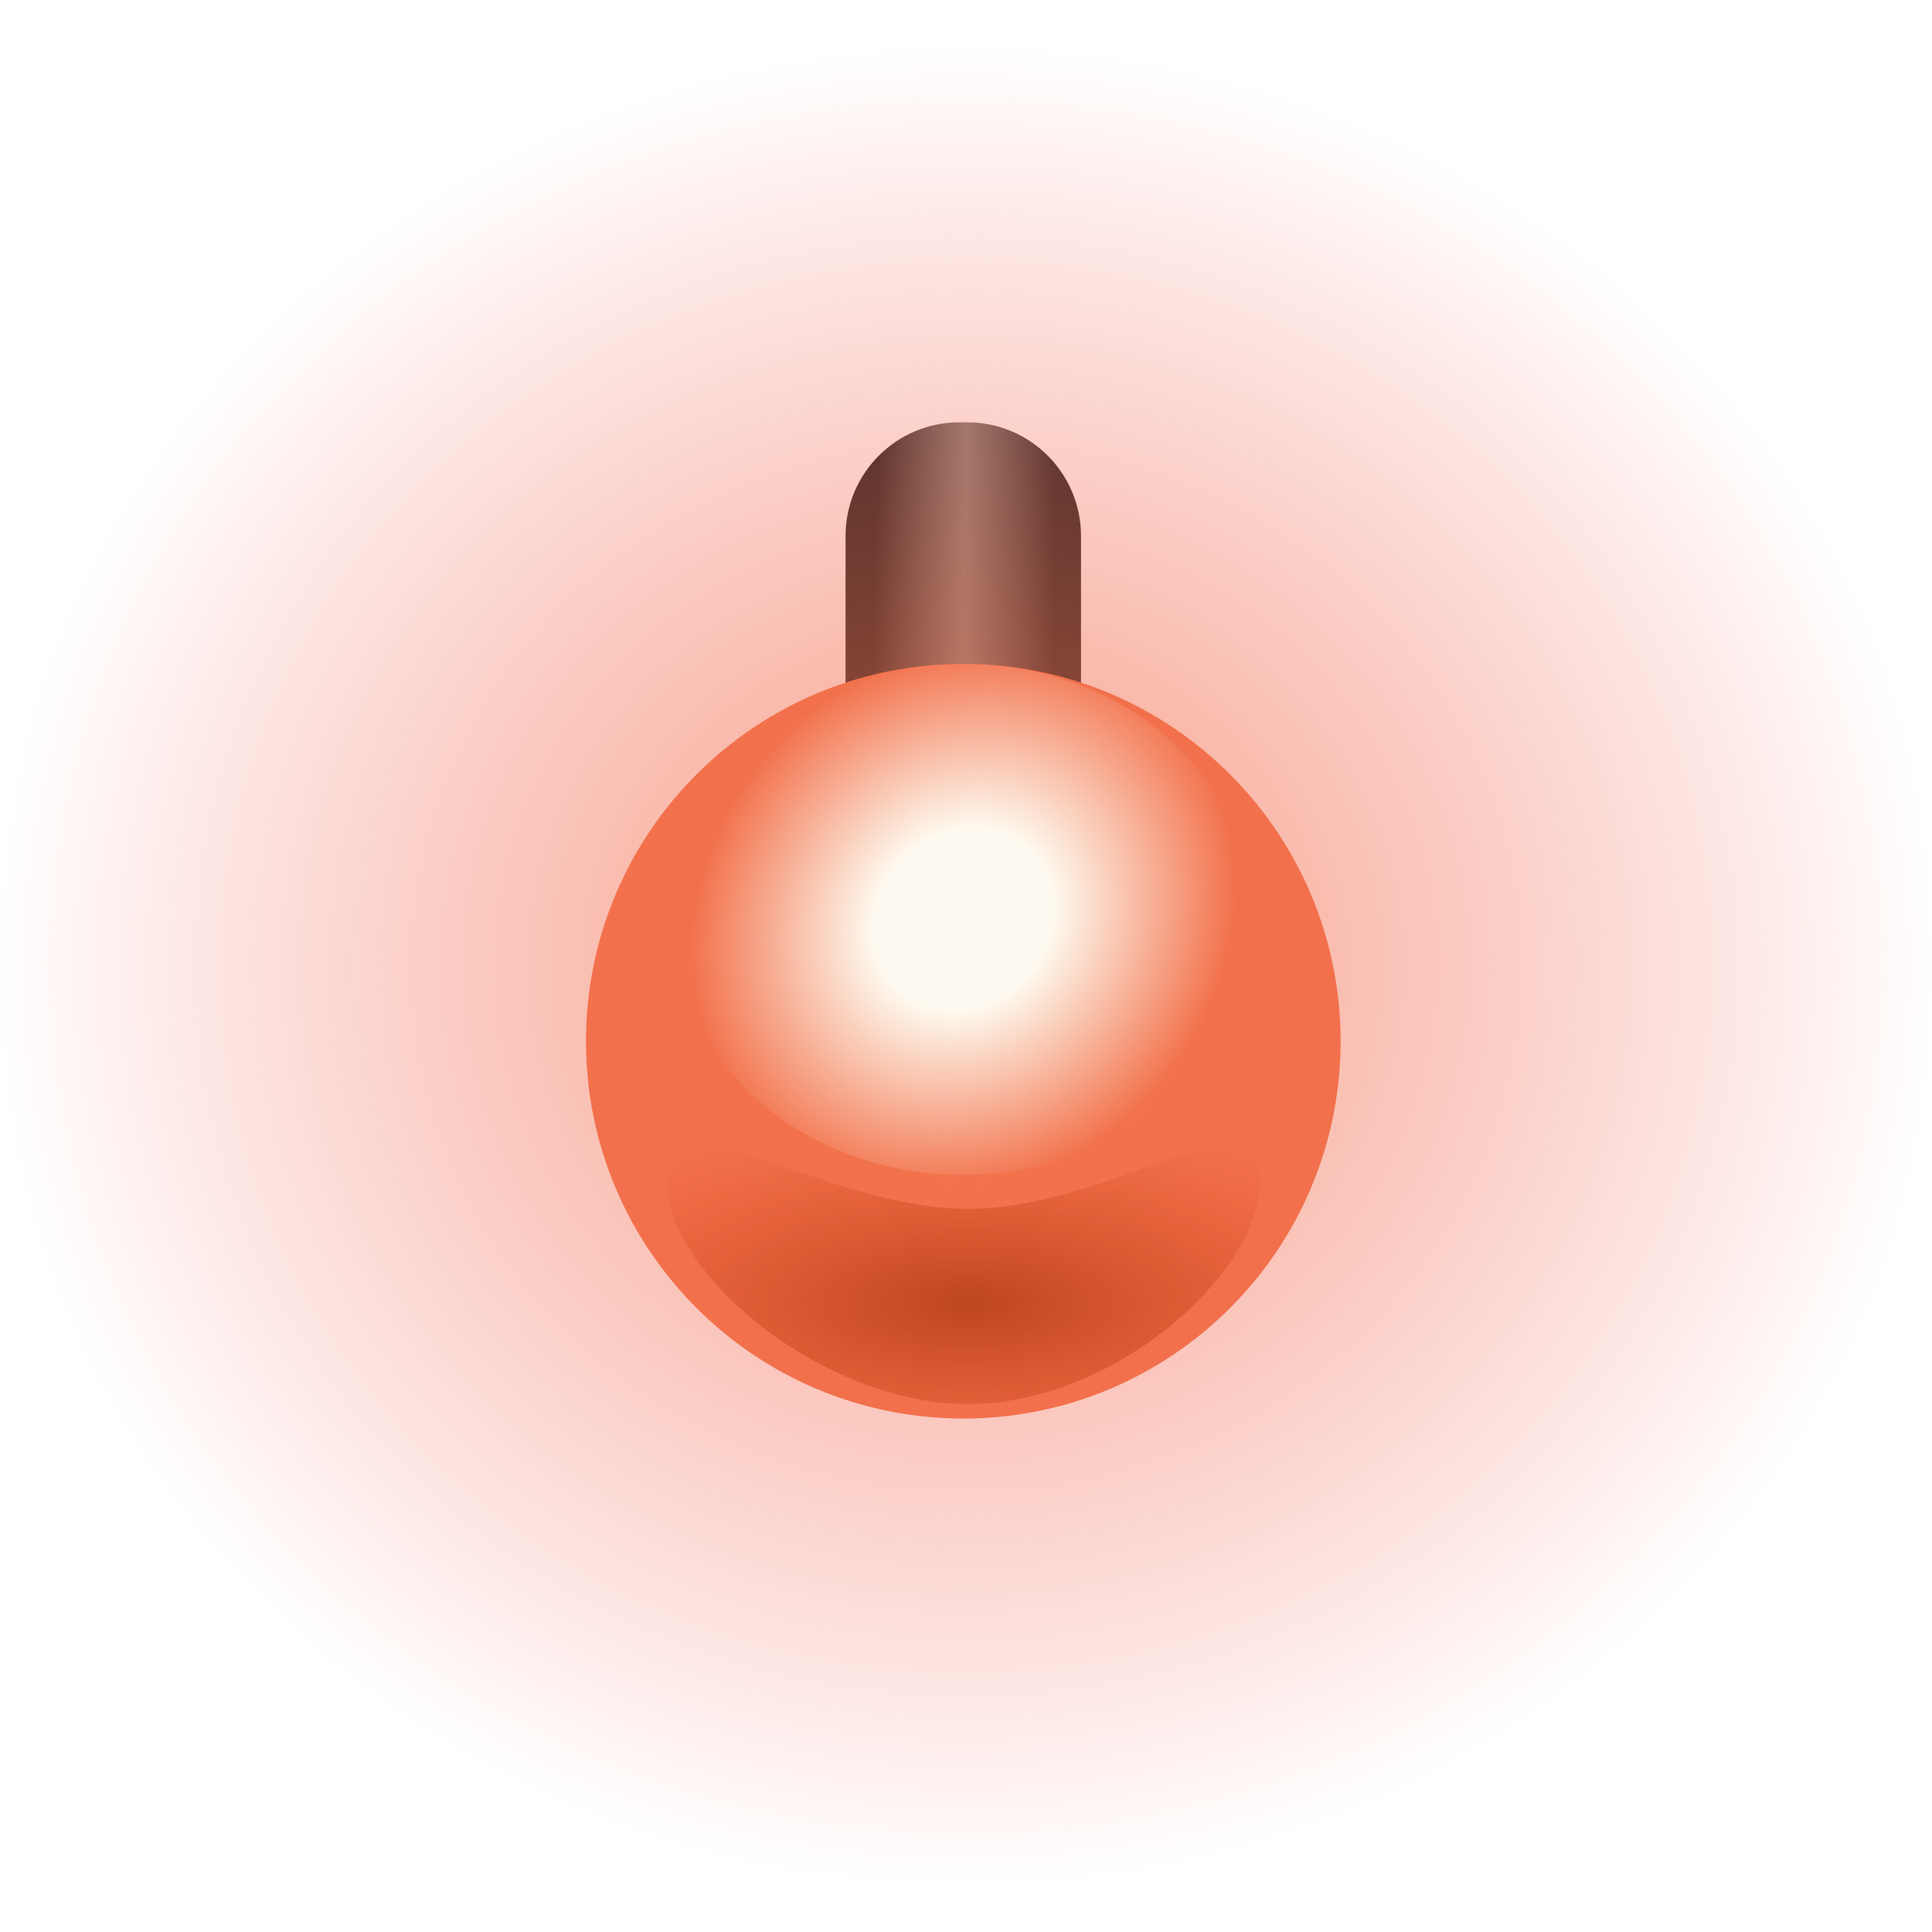
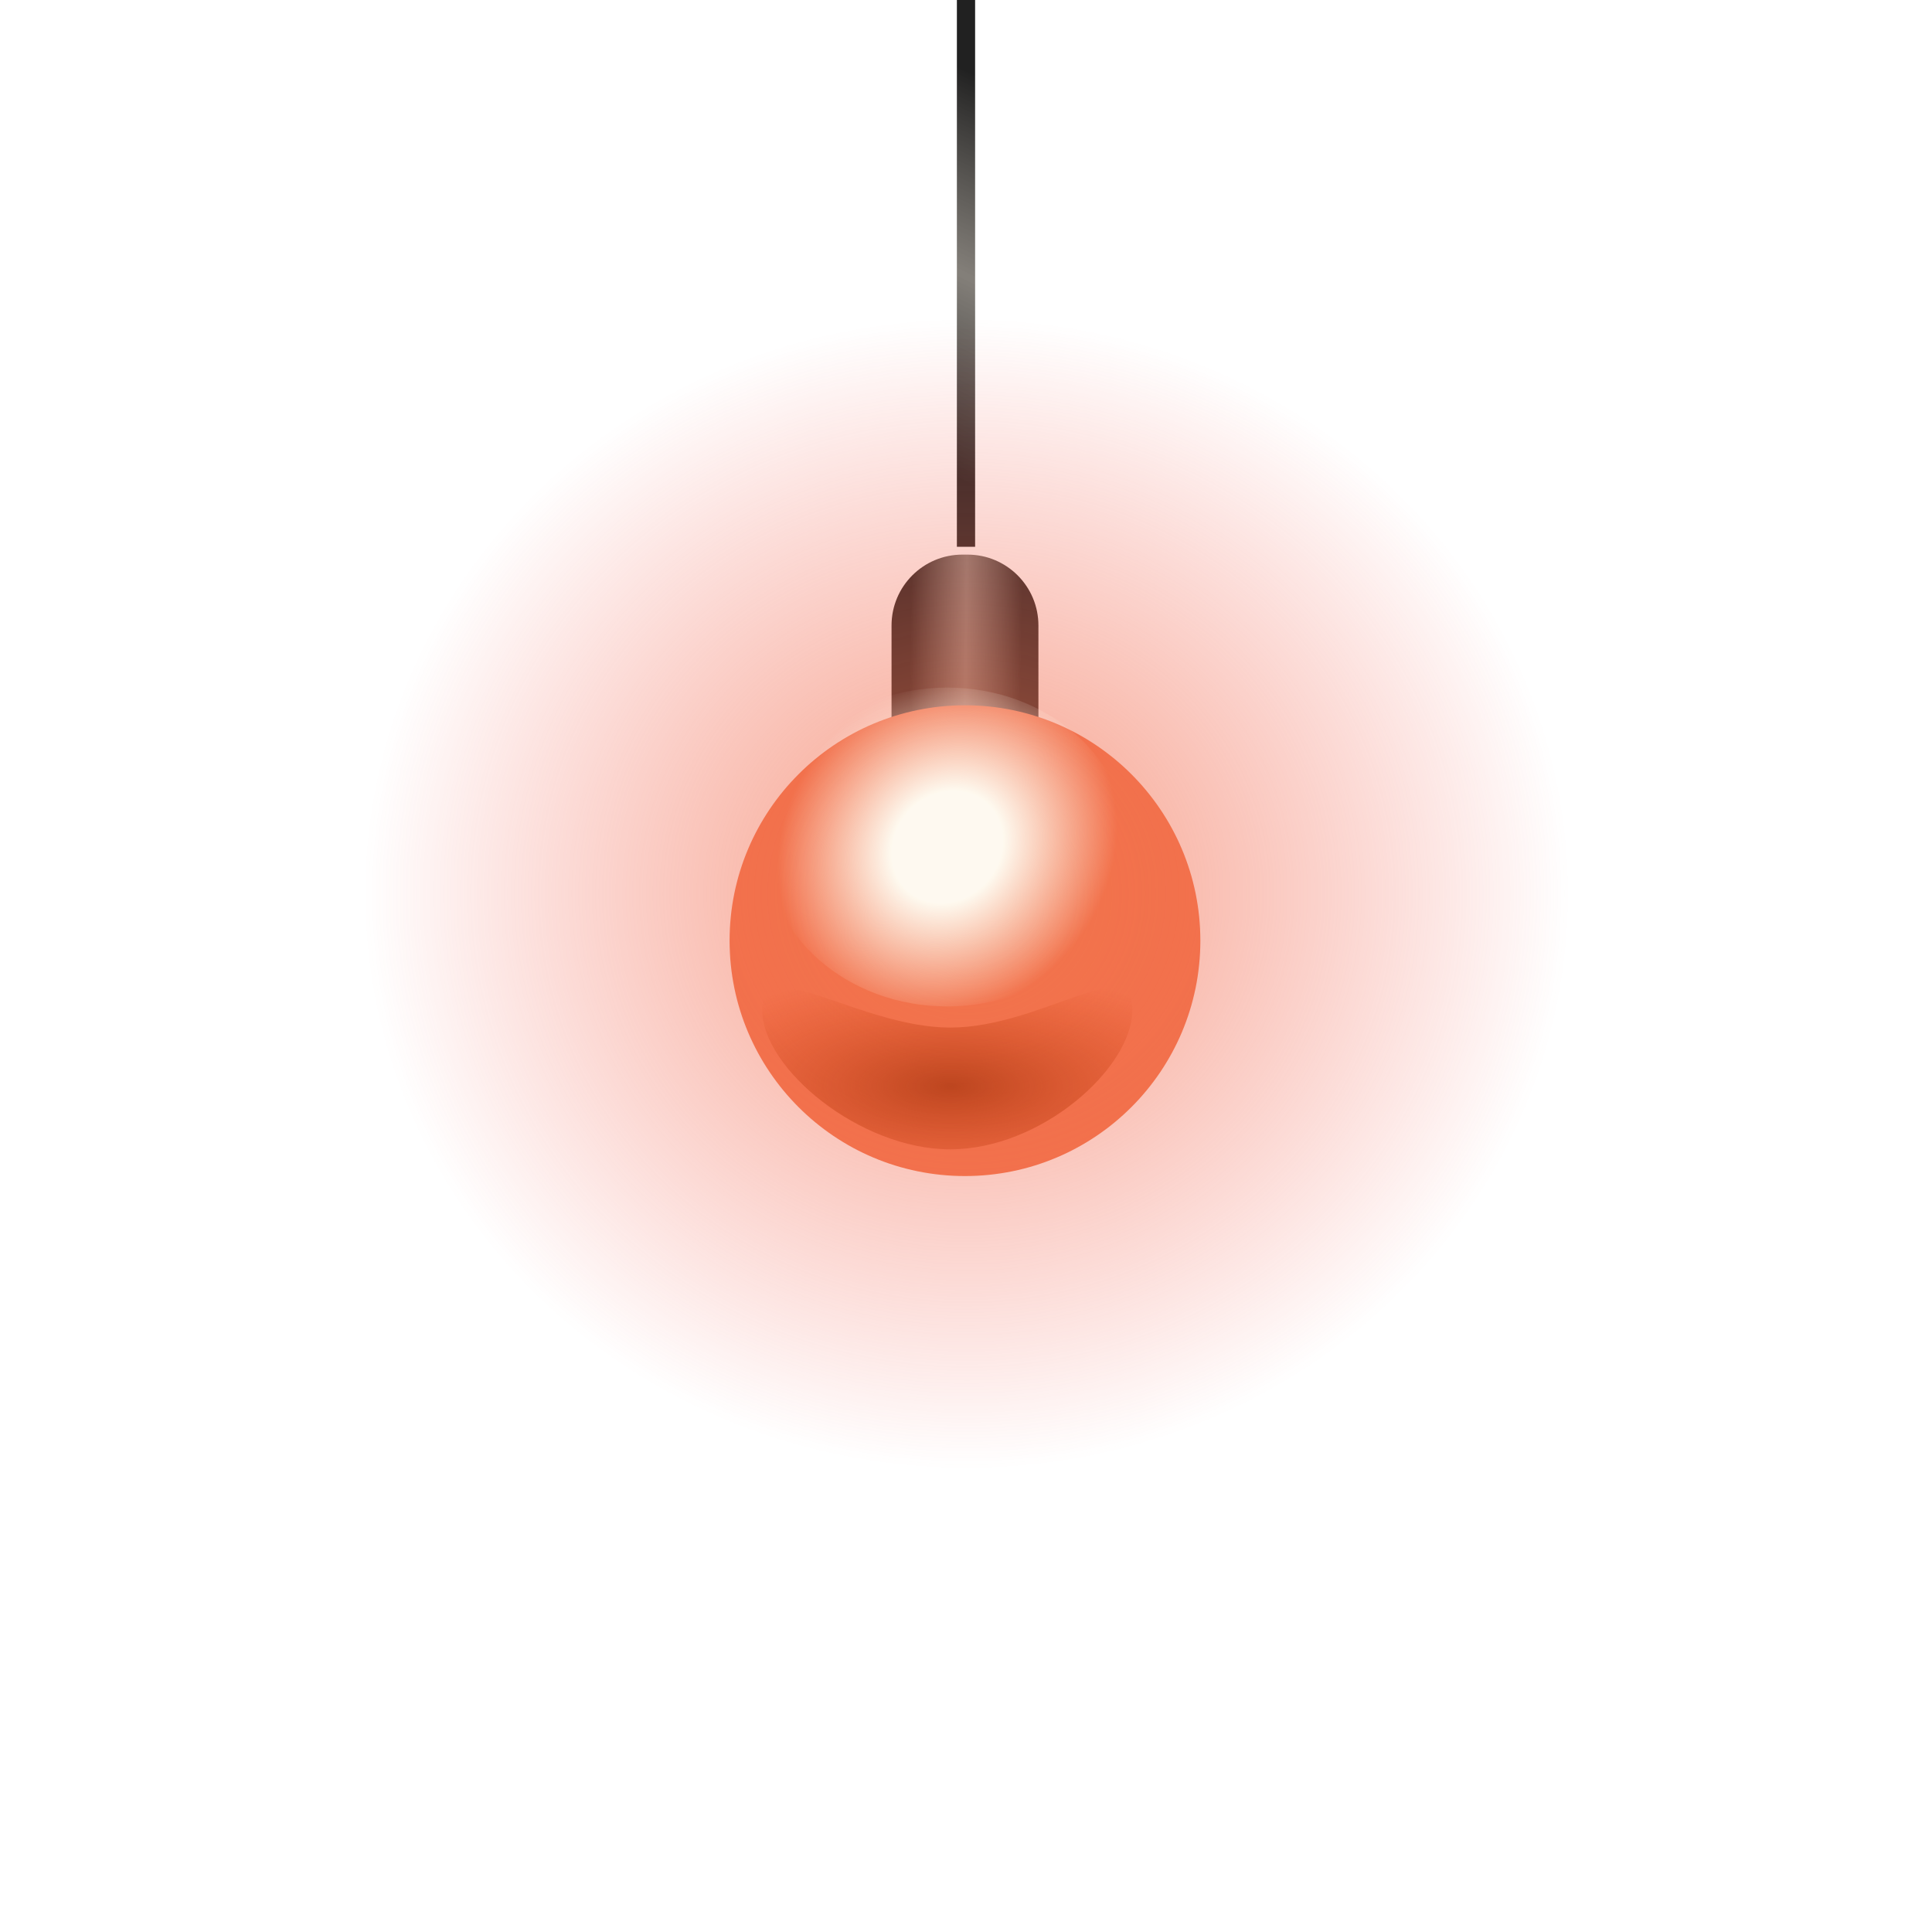
- <svg xmlns="http://www.w3.org/2000/svg" width="68" height="68" viewBox="0 0 68 68" fill="none">
-   <path d="M29.761 18.865C29.761 16.656 31.552 14.865 33.761 14.865H34.048C36.257 14.865 38.048 16.656 38.048 18.865V26.451H29.761V18.865Z" fill="url(#paint0_linear_1_143)" />
-   <circle cx="33.905" cy="36.647" r="13.28" fill="#F2764C" />
-   <circle cx="34" cy="34" r="34" fill="url(#paint1_radial_1_143)" />
-   <ellipse cx="33.905" cy="32.361" rx="10.244" ry="8.995" fill="url(#paint2_radial_1_143)" />
-   <path d="M44.349 41.547C44.349 44.847 39.188 49.419 34.075 49.419C28.961 49.419 23.46 44.847 23.46 41.547C23.46 38.246 28.961 42.548 34.075 42.548C39.188 42.548 44.349 38.246 44.349 41.547Z" fill="url(#paint3_radial_1_143)" />
+ <svg xmlns="http://www.w3.org/2000/svg" width="109" height="109" viewBox="0 0 109 109" fill="none">
+   <path fill-rule="evenodd" clip-rule="evenodd" d="M53.986 30.849L53.986 4.49485e-08L55.014 0L55.014 30.849L53.986 30.849Z" fill="url(#paint0_linear_1_2528)" />
+   <path d="M50.299 35.289C50.299 33.08 52.09 31.29 54.299 31.29H54.586C56.795 31.29 58.586 33.08 58.586 35.289V42.876H50.299V35.289Z" fill="url(#paint1_linear_1_2528)" />
+   <circle cx="54.442" cy="53.071" r="13.28" fill="#F2764C" />
+   <circle cx="54.538" cy="50.425" r="34" fill="url(#paint2_radial_1_2528)" />
+   <ellipse cx="53.442" cy="47.786" rx="10.244" ry="8.995" fill="url(#paint3_radial_1_2528)" />
+   <path d="M63.887 56.971C63.887 60.272 58.726 64.844 53.612 64.844C48.499 64.844 42.998 60.272 42.998 56.971C42.998 53.671 48.499 57.973 53.612 57.973C58.726 57.973 63.887 53.671 63.887 56.971Z" fill="url(#paint4_radial_1_2528)" />
  <defs>
-     <linearGradient id="paint0_linear_1_143" x1="38.048" y1="19.239" x2="29.761" y2="19.145" gradientUnits="userSpaceOnUse">
+     <linearGradient id="paint0_linear_1_2528" x1="54.626" y1="30.849" x2="66.607" y2="5.704" gradientUnits="userSpaceOnUse">
      <stop offset="0.115" stop-color="#242424" />
      <stop offset="0.493" stop-color="#6E6962" stop-opacity="0.85" />
      <stop offset="0.87" stop-color="#212121" />
    </linearGradient>
-     <radialGradient id="paint1_radial_1_143" cx="0" cy="0" r="1" gradientUnits="userSpaceOnUse" gradientTransform="translate(34 34) rotate(90) scale(32.6052 34)">
+     <linearGradient id="paint1_linear_1_2528" x1="58.586" y1="35.664" x2="50.299" y2="35.57" gradientUnits="userSpaceOnUse">
+       <stop offset="0.115" stop-color="#242424" />
+       <stop offset="0.493" stop-color="#6E6962" stop-opacity="0.85" />
+       <stop offset="0.87" stop-color="#212121" />
+     </linearGradient>
+     <radialGradient id="paint2_radial_1_2528" cx="0" cy="0" r="1" gradientUnits="userSpaceOnUse" gradientTransform="translate(54.5378 50.4245) rotate(90) scale(32.6052 34)">
      <stop stop-color="#F2764C" stop-opacity="0.7" />
      <stop offset="1" stop-color="#F2564C" stop-opacity="0" />
    </radialGradient>
-     <radialGradient id="paint2_radial_1_143" cx="0" cy="0" r="1" gradientUnits="userSpaceOnUse" gradientTransform="translate(33.9046 32.3611) rotate(43.0087) scale(9.06143 10.1627)">
+     <radialGradient id="paint3_radial_1_2528" cx="0" cy="0" r="1" gradientUnits="userSpaceOnUse" gradientTransform="translate(53.4424 47.7857) rotate(43.0087) scale(9.06143 10.1627)">
      <stop offset="0.328" stop-color="#FEFBF1" stop-opacity="0.99" />
      <stop offset="1" stop-color="#FEFBF1" stop-opacity="0" />
    </radialGradient>
-     <radialGradient id="paint3_radial_1_143" cx="0" cy="0" r="1" gradientUnits="userSpaceOnUse" gradientTransform="translate(34.088 45.8586) rotate(90) scale(6.56814 16.3409)">
+     <radialGradient id="paint4_radial_1_2528" cx="0" cy="0" r="1" gradientUnits="userSpaceOnUse" gradientTransform="translate(53.6257 61.2831) rotate(90) scale(6.56814 16.3409)">
      <stop stop-color="#A6330C" stop-opacity="0.7" />
      <stop offset="1" stop-color="#D54110" stop-opacity="0" />
    </radialGradient>
  </defs>
</svg>
